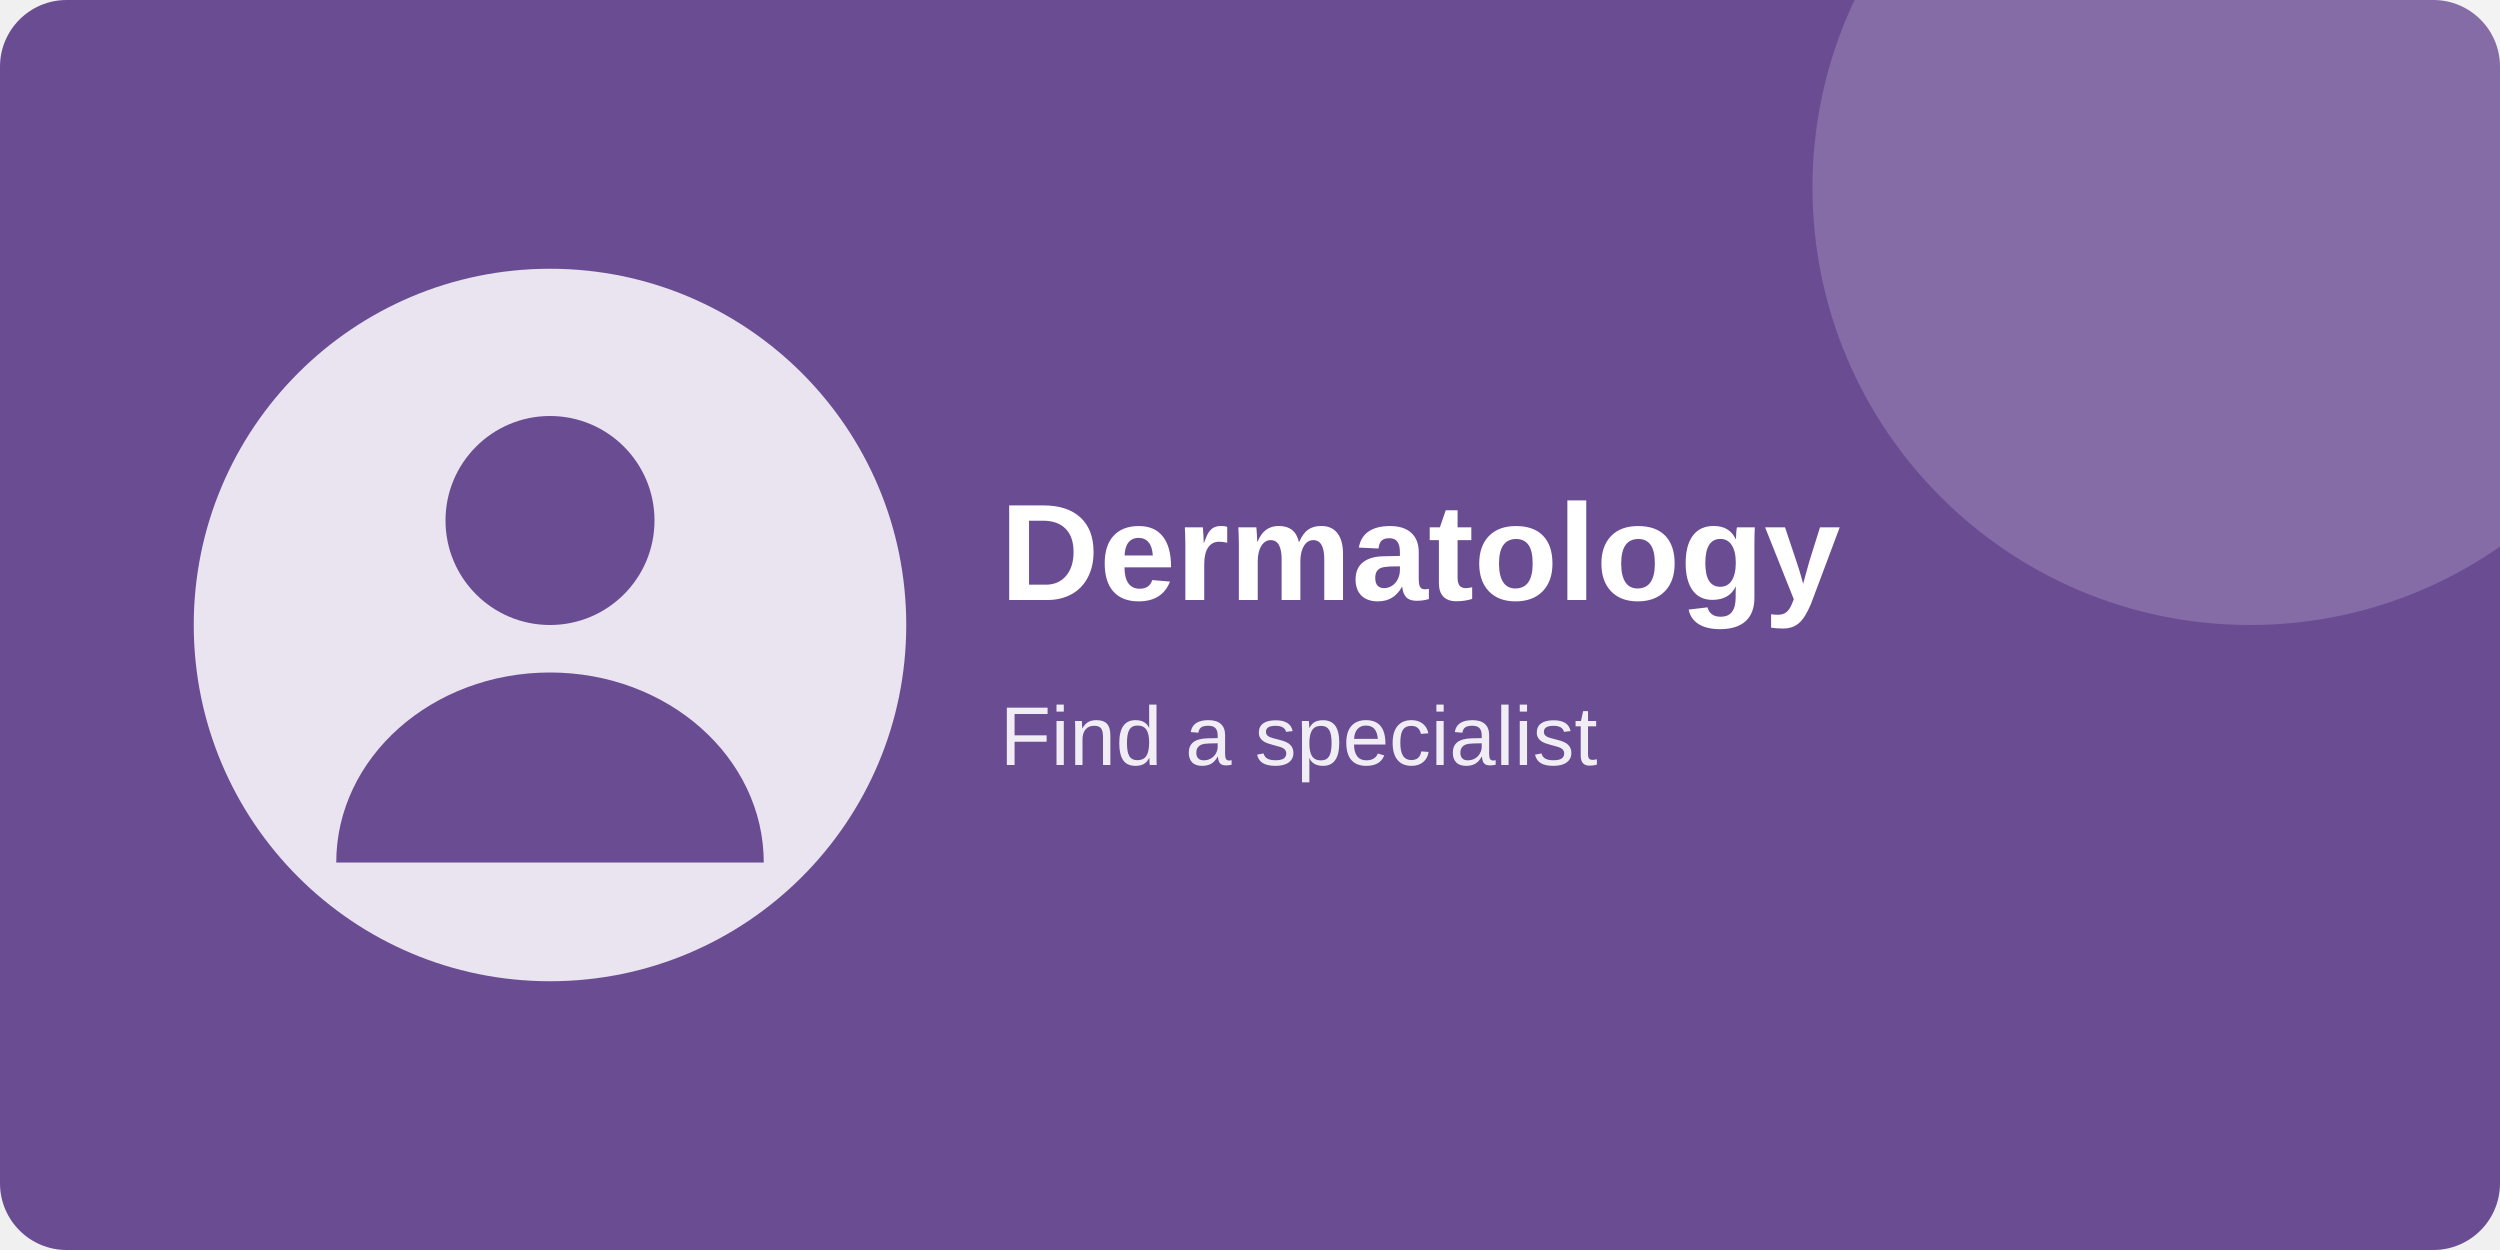
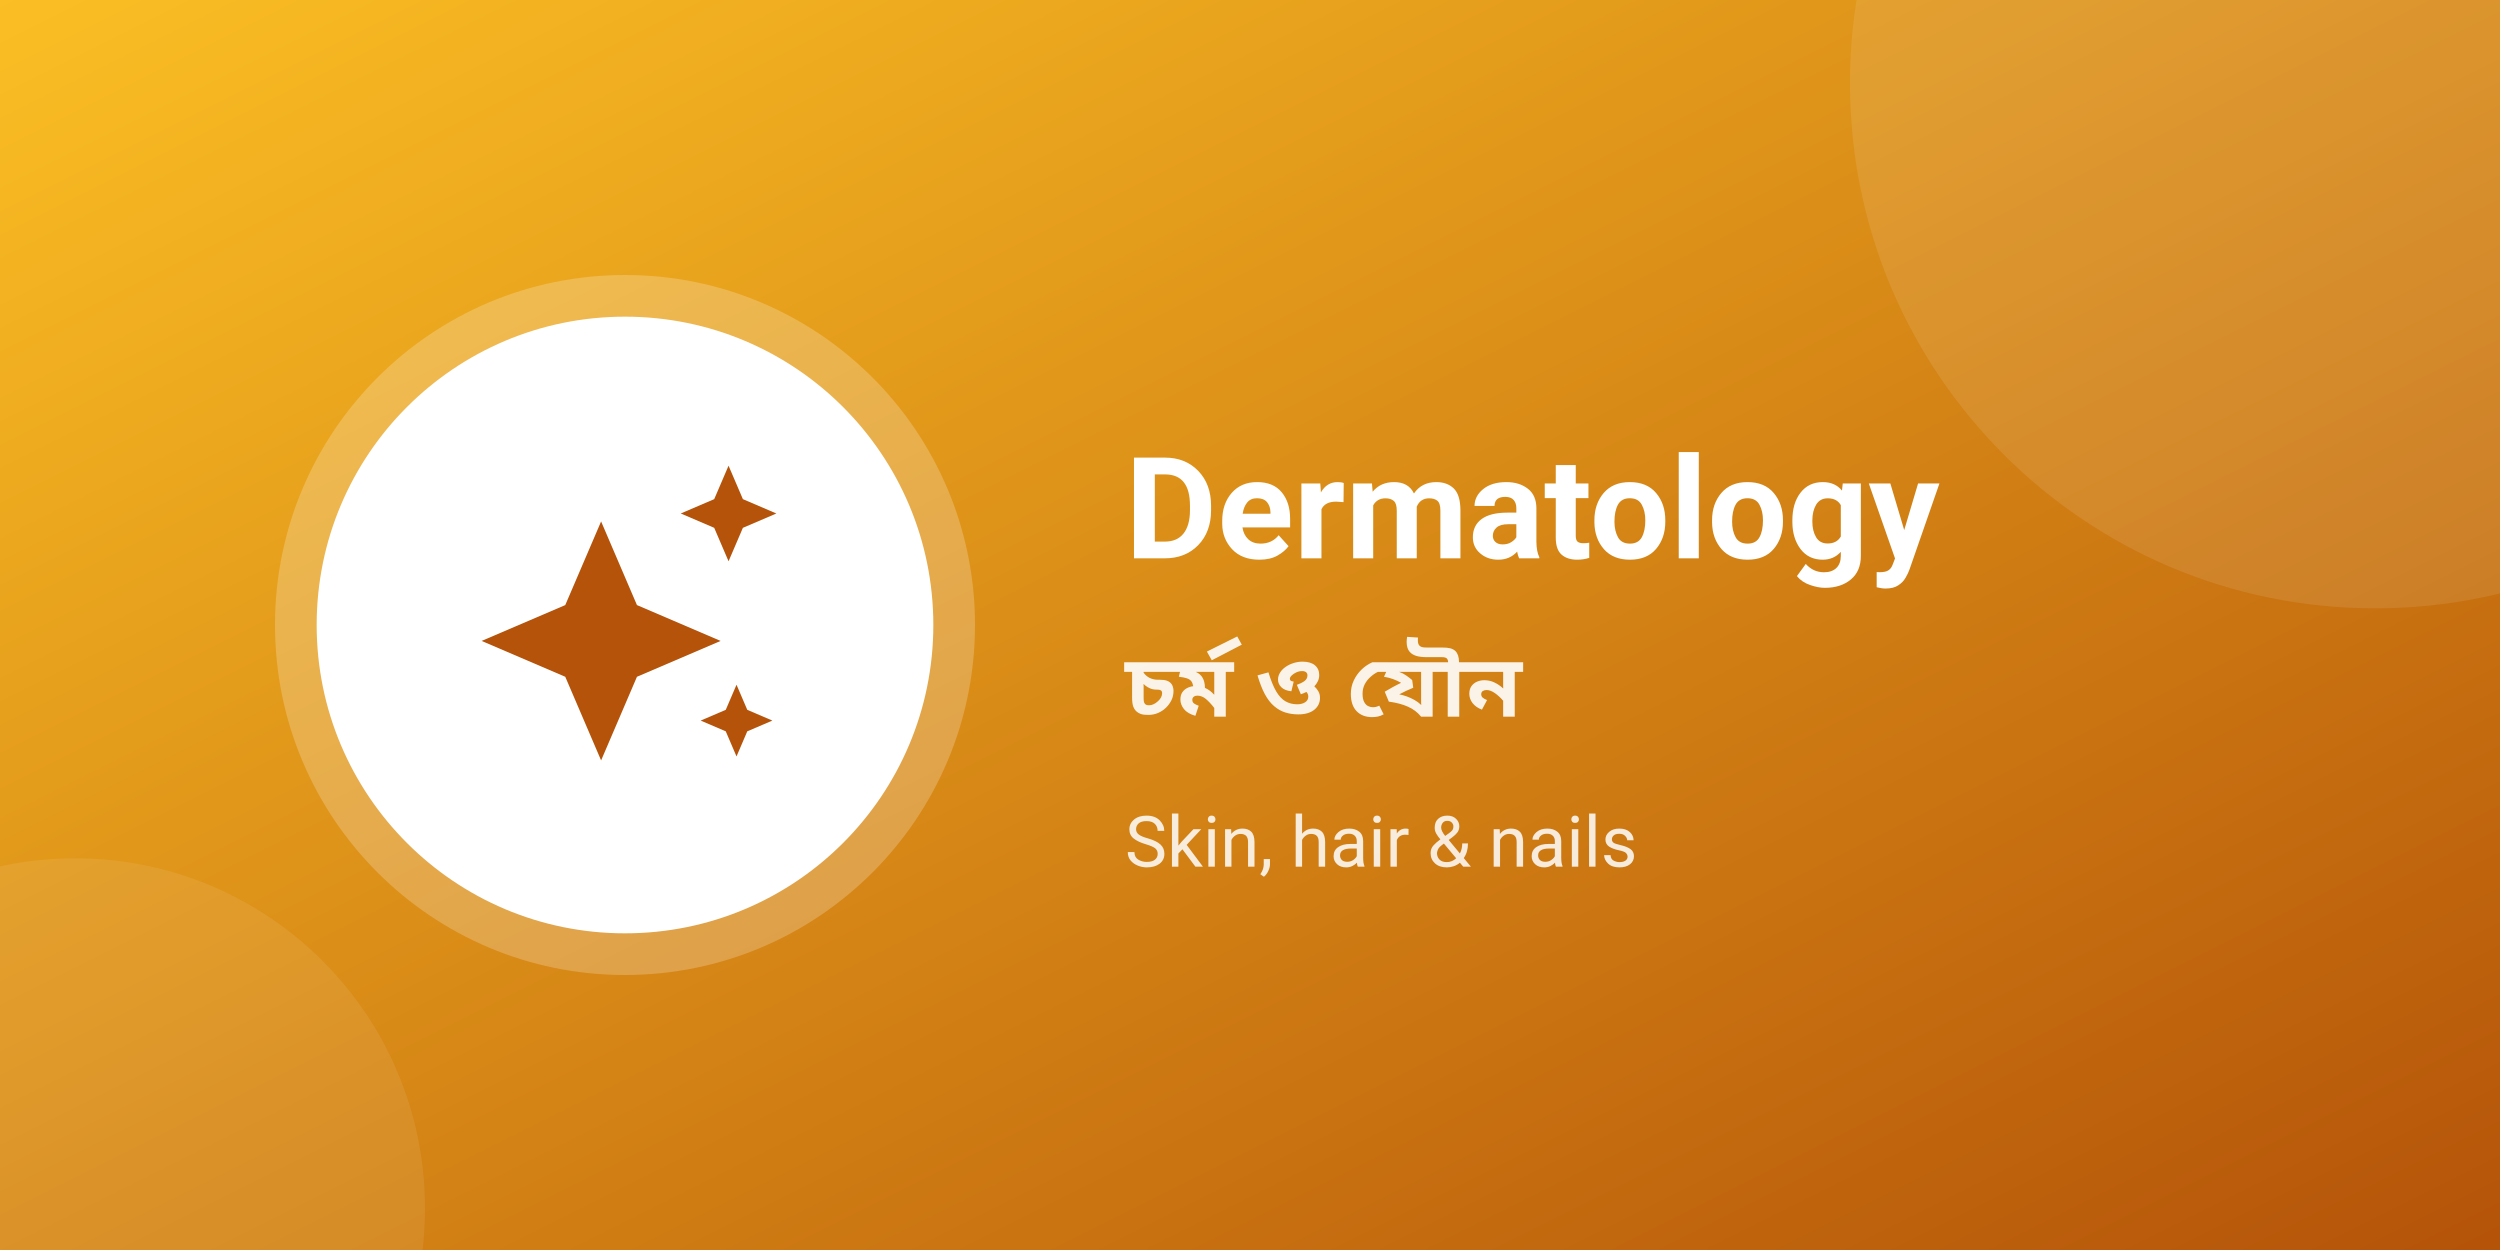
<svg xmlns="http://www.w3.org/2000/svg" width="600" height="300" viewBox="0 0 600 300">
-   <rect width="600" height="300" rx="16" fill="#6A4C93" />
-   <circle cx="540" cy="45" r="105" fill="#fff" opacity=".18" />
-   <circle cx="132" cy="150" r="85.5" fill="#fff" opacity=".85" />
-   <circle cx="132" cy="124.92" r="25.08" fill="#6A4C93" />
-   <path d="M80.7 207a51.3 45.6 0 0 1 102.6 0z" fill="#6A4C93" />
-   <text x="240" y="144" font-family="Arial,Helvetica,sans-serif" font-size="33" font-weight="700" fill="#fff" text-anchor="start">Dermatology</text>
-   <text x="240" y="183.6" font-family="Arial,Helvetica,sans-serif" font-size="20" fill="#fff" opacity=".9" text-anchor="start">Find a specialist</text>
+   <defs>
+     <linearGradient id="g" x1="0" y1="0" x2="1" y2="1">
+       <stop offset="0" stop-color="#FBBF24" />
+       <stop offset="1" stop-color="#B45309" />
+     </linearGradient>
+   </defs>
+   <rect width="600" height="300" fill="url(#g)" />
+   <circle cx="570" cy="20" r="126" fill="#fff" opacity=".10" />
+   <circle cx="18" cy="290" r="84" fill="#fff" opacity=".08" />
+   <circle cx="150" cy="150" r="84" fill="#fff" opacity=".22" />
+   <circle cx="150" cy="150" r="74" fill="#fff" />
+   <g transform="translate(104.12 104.12) scale(1.911667)" color="#B45309">
+     <path d="M21 11l4.5 10.5 10.5 4.5-10.5 4.5-4.5 10.5-4.5-10.5-10.5-4.5 10.5-4.5z" fill="currentColor" />
+     <path d="M37 4l1.8 4.2 4.2 1.8-4.2 1.8-1.8 4.2-1.8-4.2-4.2-1.8 4.2-1.8z" fill="currentColor" />
+     <path d="M38 31.5l1.35 3.15 3.15 1.35-3.15 1.35-1.35 3.15-1.35-3.15-3.15-1.35 3.15-1.35z" fill="currentColor" />
+   </g>
+   <text x="270" y="134" font-family="'Segoe UI',Roboto,'Helvetica Neue',Arial,sans-serif" font-size="34" font-weight="700" fill="#fff">Dermatology</text>
+   <text x="270" y="172" font-family="'Nirmala UI','Noto Sans Bengali','Bangla Sangam MN',Vrinda,sans-serif" font-size="21" font-weight="600" fill="#fff" fill-opacity=".9">চর্ম ও যৌন</text>
+   <text x="270" y="208" font-family="'Segoe UI',Roboto,'Helvetica Neue',Arial,sans-serif" font-size="17" fill="#fff" fill-opacity=".85">Skin, hair &amp; nails</text>
</svg>
